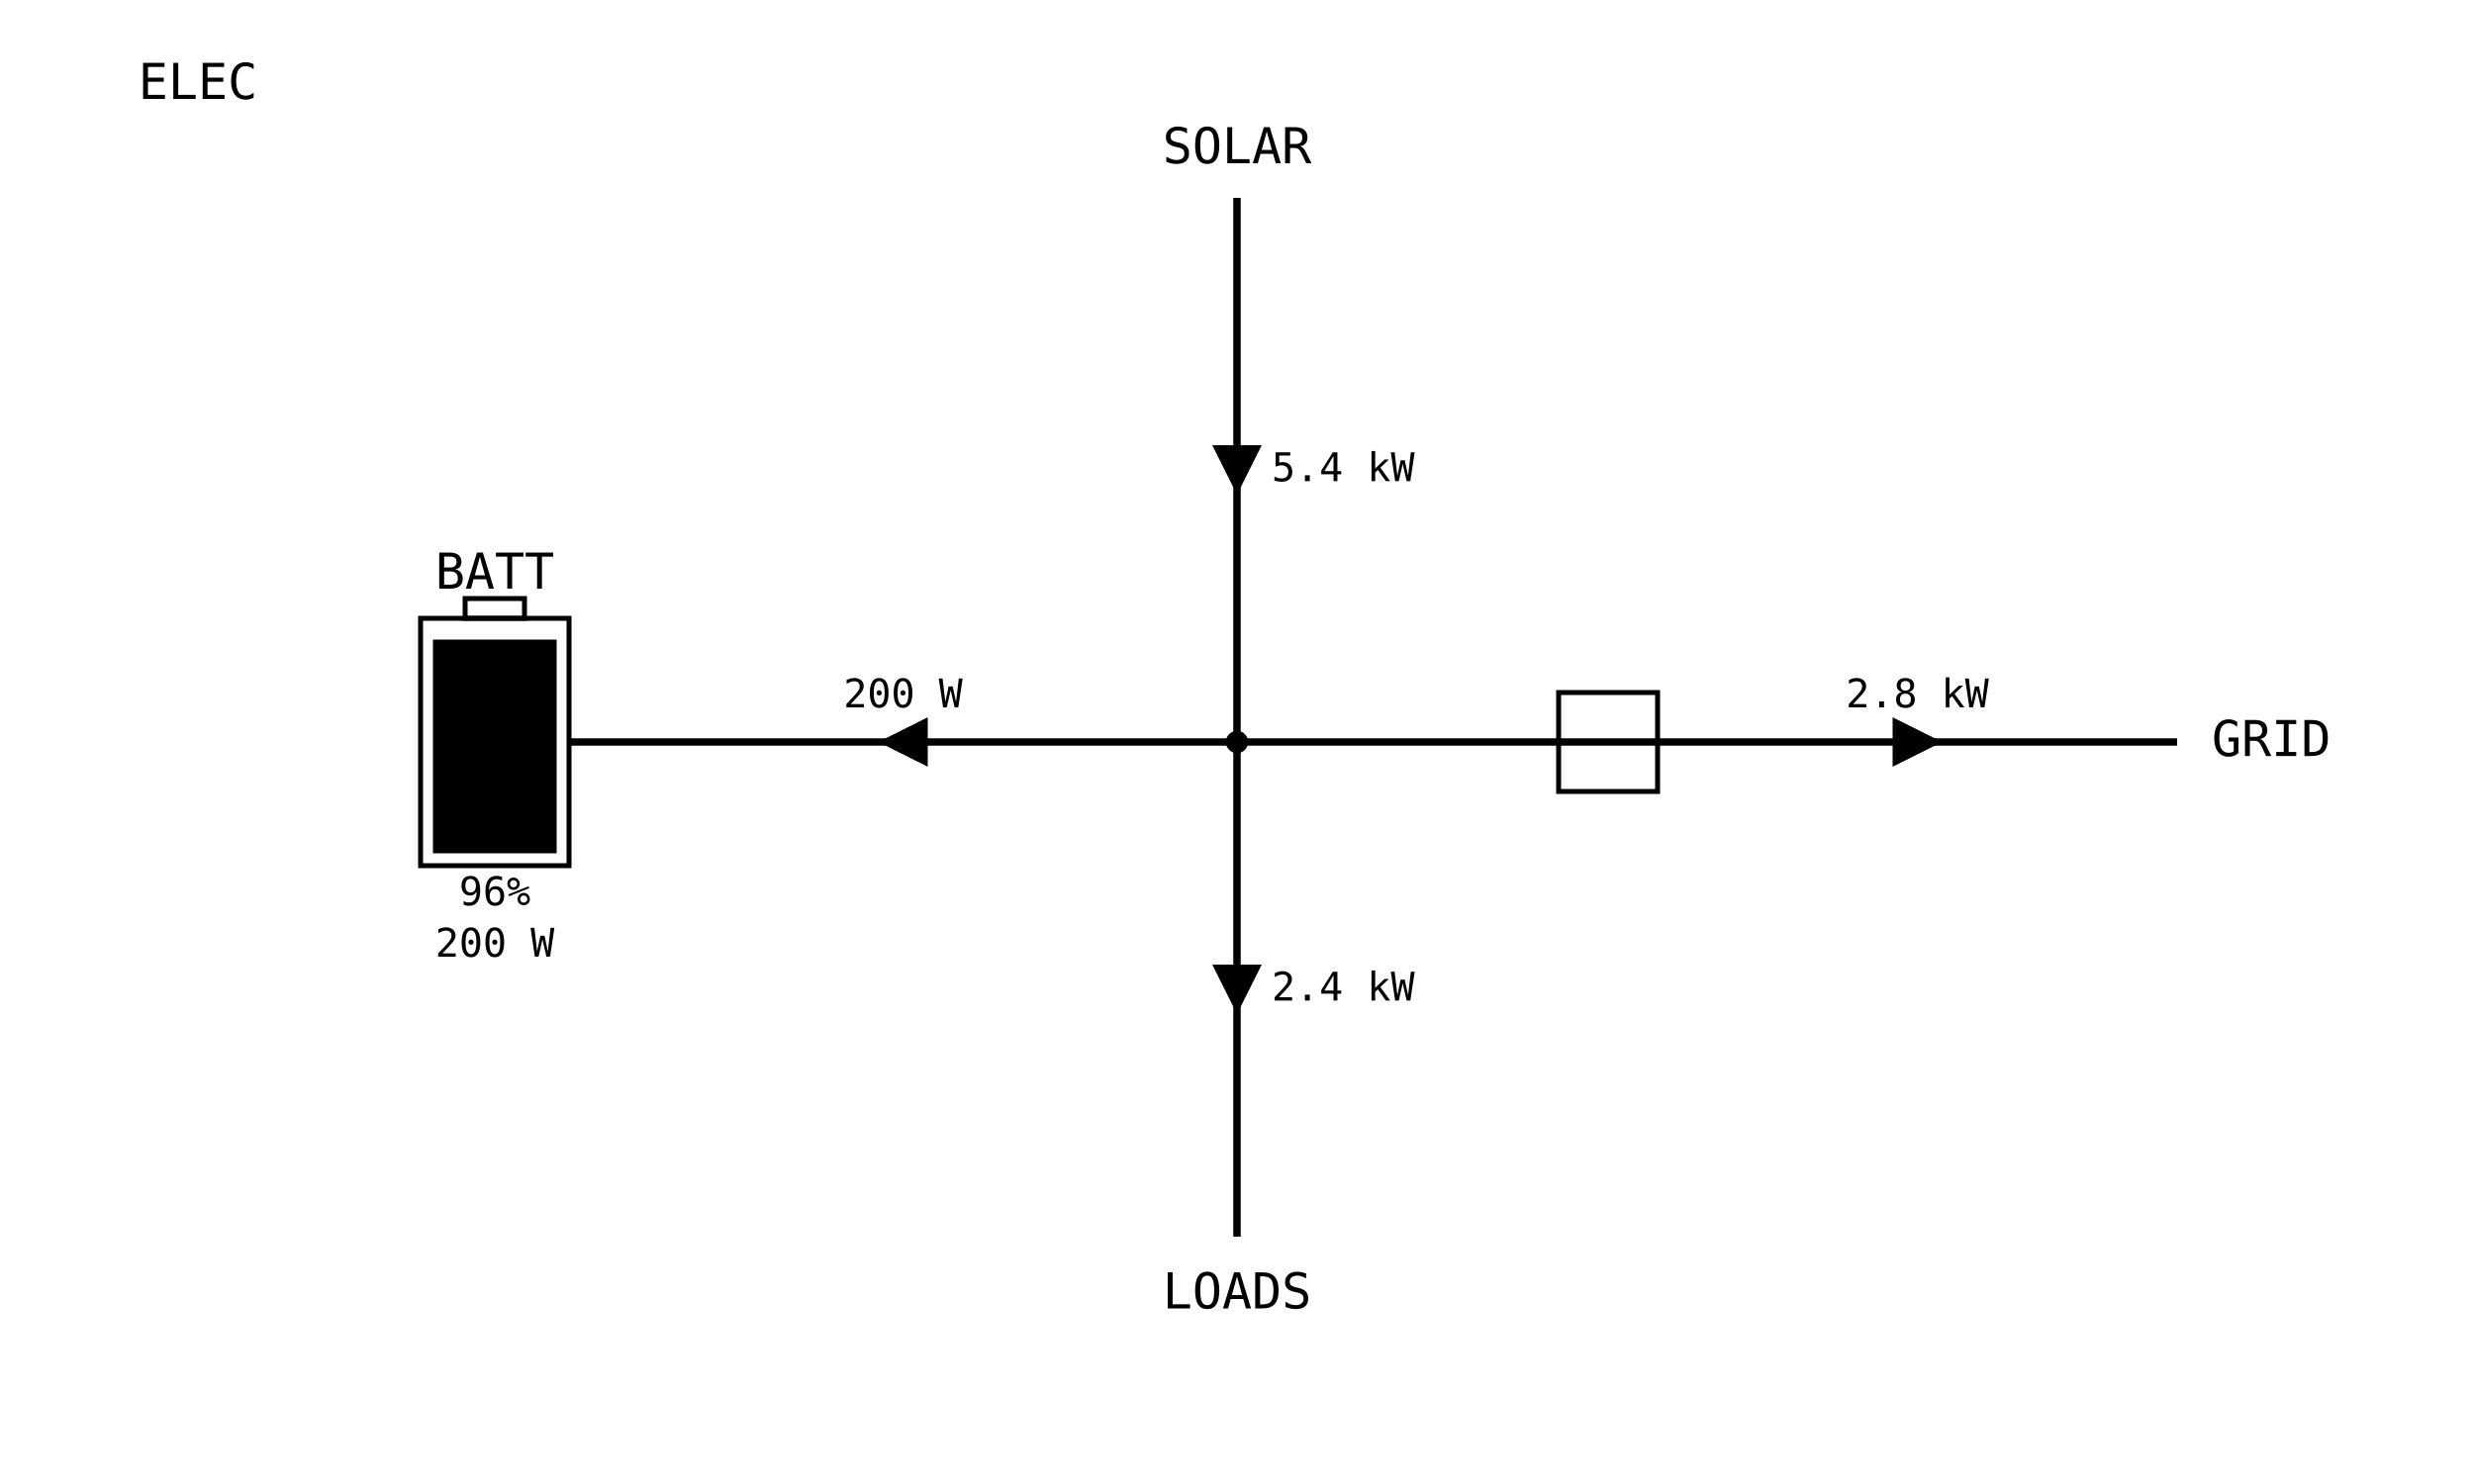
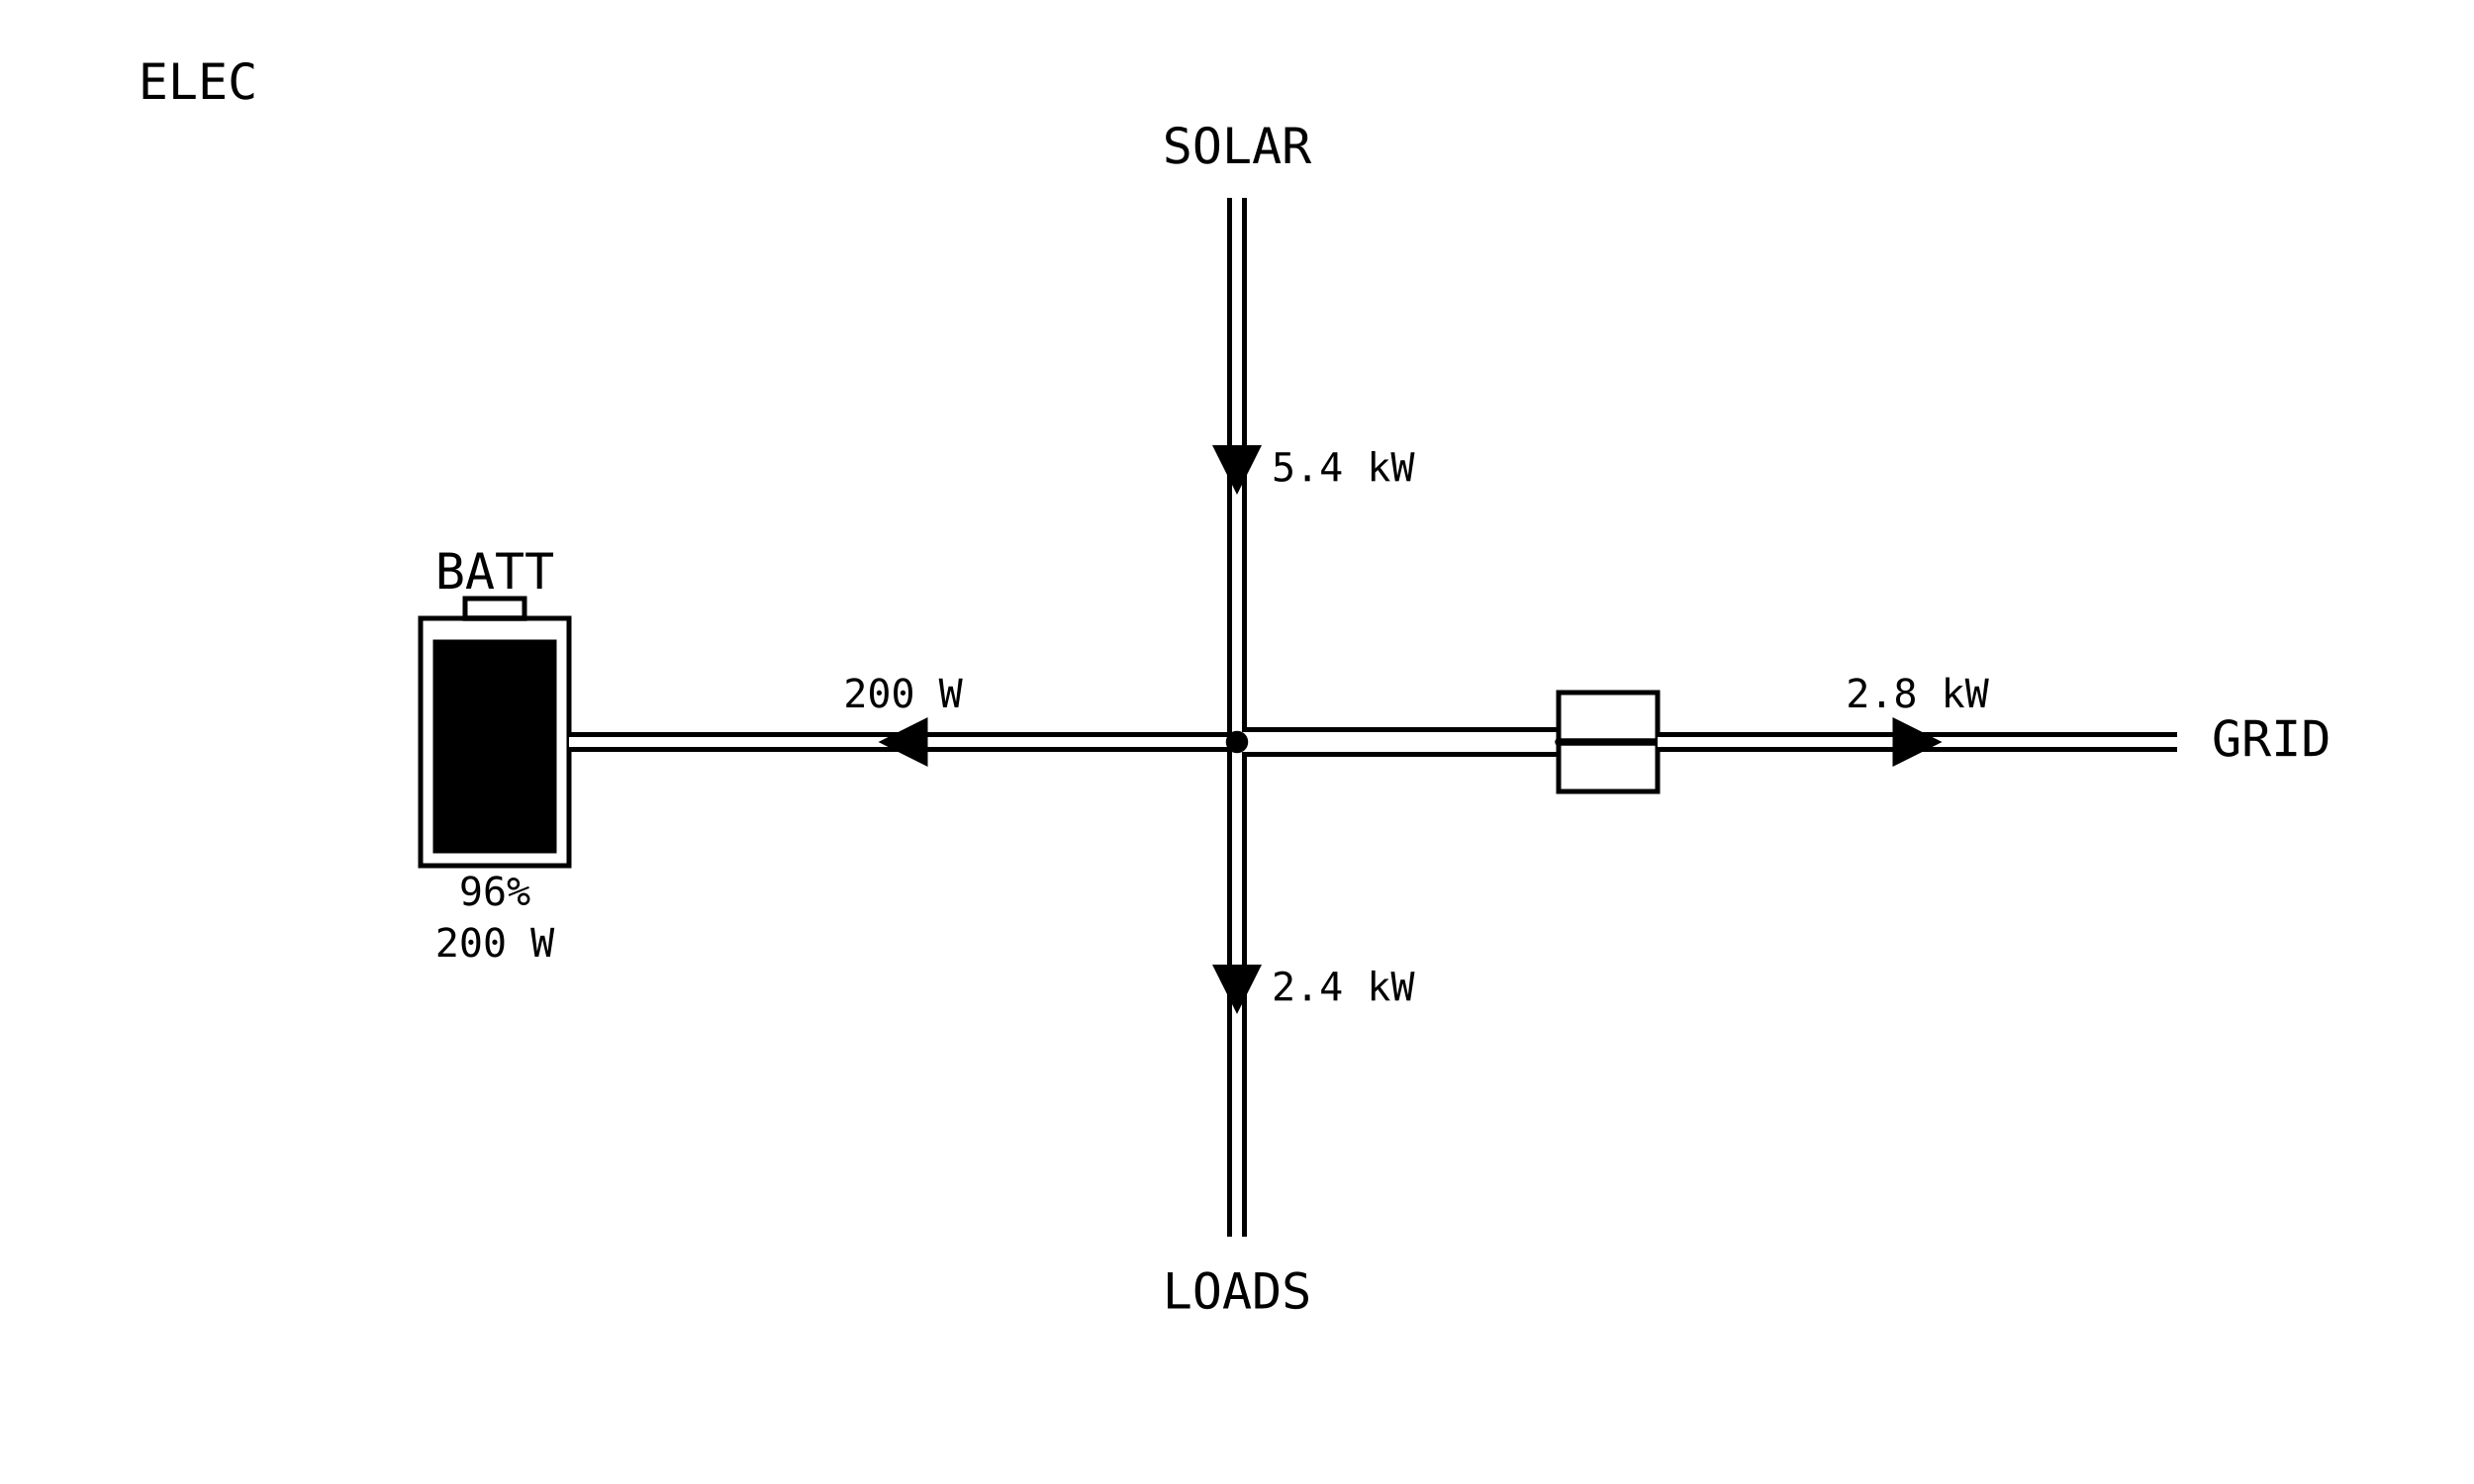
<svg xmlns="http://www.w3.org/2000/svg" viewBox="0 0 1000 600" width="1280" height="768" data-page="electrical" data-theme="eink_mono">
  <rect x="0" y="0" width="1000" height="600" fill="#ffffff" />
+   <g id="casings">
+     <g data-for="solar">
+       <polyline points="500,80 500,300" fill="none" stroke="#000000" stroke-width="8" stroke-linejoin="round" />
+     </g>
+     <g data-for="battery_feed">
+       <polyline points="500,300 230,300" fill="none" stroke="#000000" stroke-width="8" stroke-linejoin="round" />
+     </g>
+     <g data-for="bus_tie">
+       <polyline points="500,300 630,300" fill="none" stroke="#000000" stroke-width="12" stroke-linejoin="round" />
+     </g>
+     <g data-for="grid">
+       <polyline points="880,300 670,300" fill="none" stroke="#000000" stroke-width="8" stroke-linejoin="round" />
+     </g>
+     <g data-for="loads">
+       <polyline points="500,300 500,500" fill="none" stroke="#000000" stroke-width="8" stroke-linejoin="round" />
+     </g>
+   </g>
  <g id="title">
    <text x="80" y="40" text-anchor="middle" font-family="DejaVu Sans Mono, monospace" font-size="20" fill="#000000">ELEC</text>
  </g>
  <g id="solar">
-     <polyline points="500,80 500,300" fill="none" stroke="#000000" stroke-width="3" stroke-linejoin="round" />
+     <polyline points="500,80 500,300" fill="none" stroke="#ffffff" stroke-width="4" stroke-linejoin="round" />
    <polygon points="500,200 490,180 510,180" fill="#000000" />
    <text x="500" y="66" text-anchor="middle" font-family="DejaVu Sans Mono, monospace" font-size="20" fill="#000000">SOLAR</text>
    <text x="514" y="190" text-anchor="start" dominant-baseline="middle" font-family="DejaVu Sans Mono, monospace" font-size="16" fill="#000000">5.4 kW</text>
  </g>
  <g id="battery">
    <rect x="170" y="250" width="60" height="100" fill="none" stroke="#000000" stroke-width="2" />
    <rect x="188" y="242" width="24" height="8" fill="none" stroke="#000000" stroke-width="2" />
    <rect x="175" y="258.6" width="50" height="86.4" fill="#000000" />
    <text x="200" y="238" text-anchor="middle" font-family="DejaVu Sans Mono, monospace" font-size="20" fill="#000000">BATT</text>
    <text x="200" y="366" text-anchor="middle" font-family="DejaVu Sans Mono, monospace" font-size="16" fill="#000000">96%</text>
    <text x="200" y="386.8" text-anchor="middle" font-family="DejaVu Sans Mono, monospace" font-size="16" fill="#000000">200 W</text>
  </g>
  <g id="battery_feed">
-     <polyline points="500,300 230,300" fill="none" stroke="#000000" stroke-width="3" stroke-linejoin="round" />
+     <polyline points="500,300 230,300" fill="none" stroke="#ffffff" stroke-width="4" stroke-linejoin="round" />
    <polygon points="355,300 375,290 375,310" fill="#000000" />
    <text x="365" y="286" text-anchor="middle" font-family="DejaVu Sans Mono, monospace" font-size="16" fill="#000000">200 W</text>
  </g>
  <g id="bus_tie">
-     <polyline points="500,300 630,300" fill="none" stroke="#000000" stroke-width="3" stroke-linejoin="round" />
+     <polyline points="500,300 630,300" fill="none" stroke="#ffffff" stroke-width="8" stroke-linejoin="round" />
  </g>
  <g id="main_breaker">
    <g>
      <rect x="630" y="280" width="40" height="40" fill="none" stroke="#000000" stroke-width="2" />
      <line x1="630" y1="300" x2="670" y2="300" stroke="#000000" stroke-width="3" stroke-linecap="round" />
    </g>
  </g>
  <g id="grid">
-     <polyline points="880,300 670,300" fill="none" stroke="#000000" stroke-width="3" stroke-linejoin="round" />
+     <polyline points="880,300 670,300" fill="none" stroke="#ffffff" stroke-width="4" stroke-linejoin="round" />
    <polygon points="785,300 765,310 765,290" fill="#000000" />
    <text x="894" y="300" text-anchor="start" dominant-baseline="middle" font-family="DejaVu Sans Mono, monospace" font-size="20" fill="#000000">GRID</text>
    <text x="775" y="286" text-anchor="middle" font-family="DejaVu Sans Mono, monospace" font-size="16" fill="#000000">2.8 kW</text>
  </g>
  <g id="loads">
-     <polyline points="500,300 500,500" fill="none" stroke="#000000" stroke-width="3" stroke-linejoin="round" />
+     <polyline points="500,300 500,500" fill="none" stroke="#ffffff" stroke-width="4" stroke-linejoin="round" />
    <polygon points="500,410 490,390 510,390" fill="#000000" />
    <text x="500" y="529" text-anchor="middle" font-family="DejaVu Sans Mono, monospace" font-size="20" fill="#000000">LOADS</text>
    <text x="514" y="400" text-anchor="start" dominant-baseline="middle" font-family="DejaVu Sans Mono, monospace" font-size="16" fill="#000000">2.4 kW</text>
  </g>
  <g id="bus">
    <circle cx="500" cy="300" r="4.5" fill="#000000" />
  </g>
</svg>
